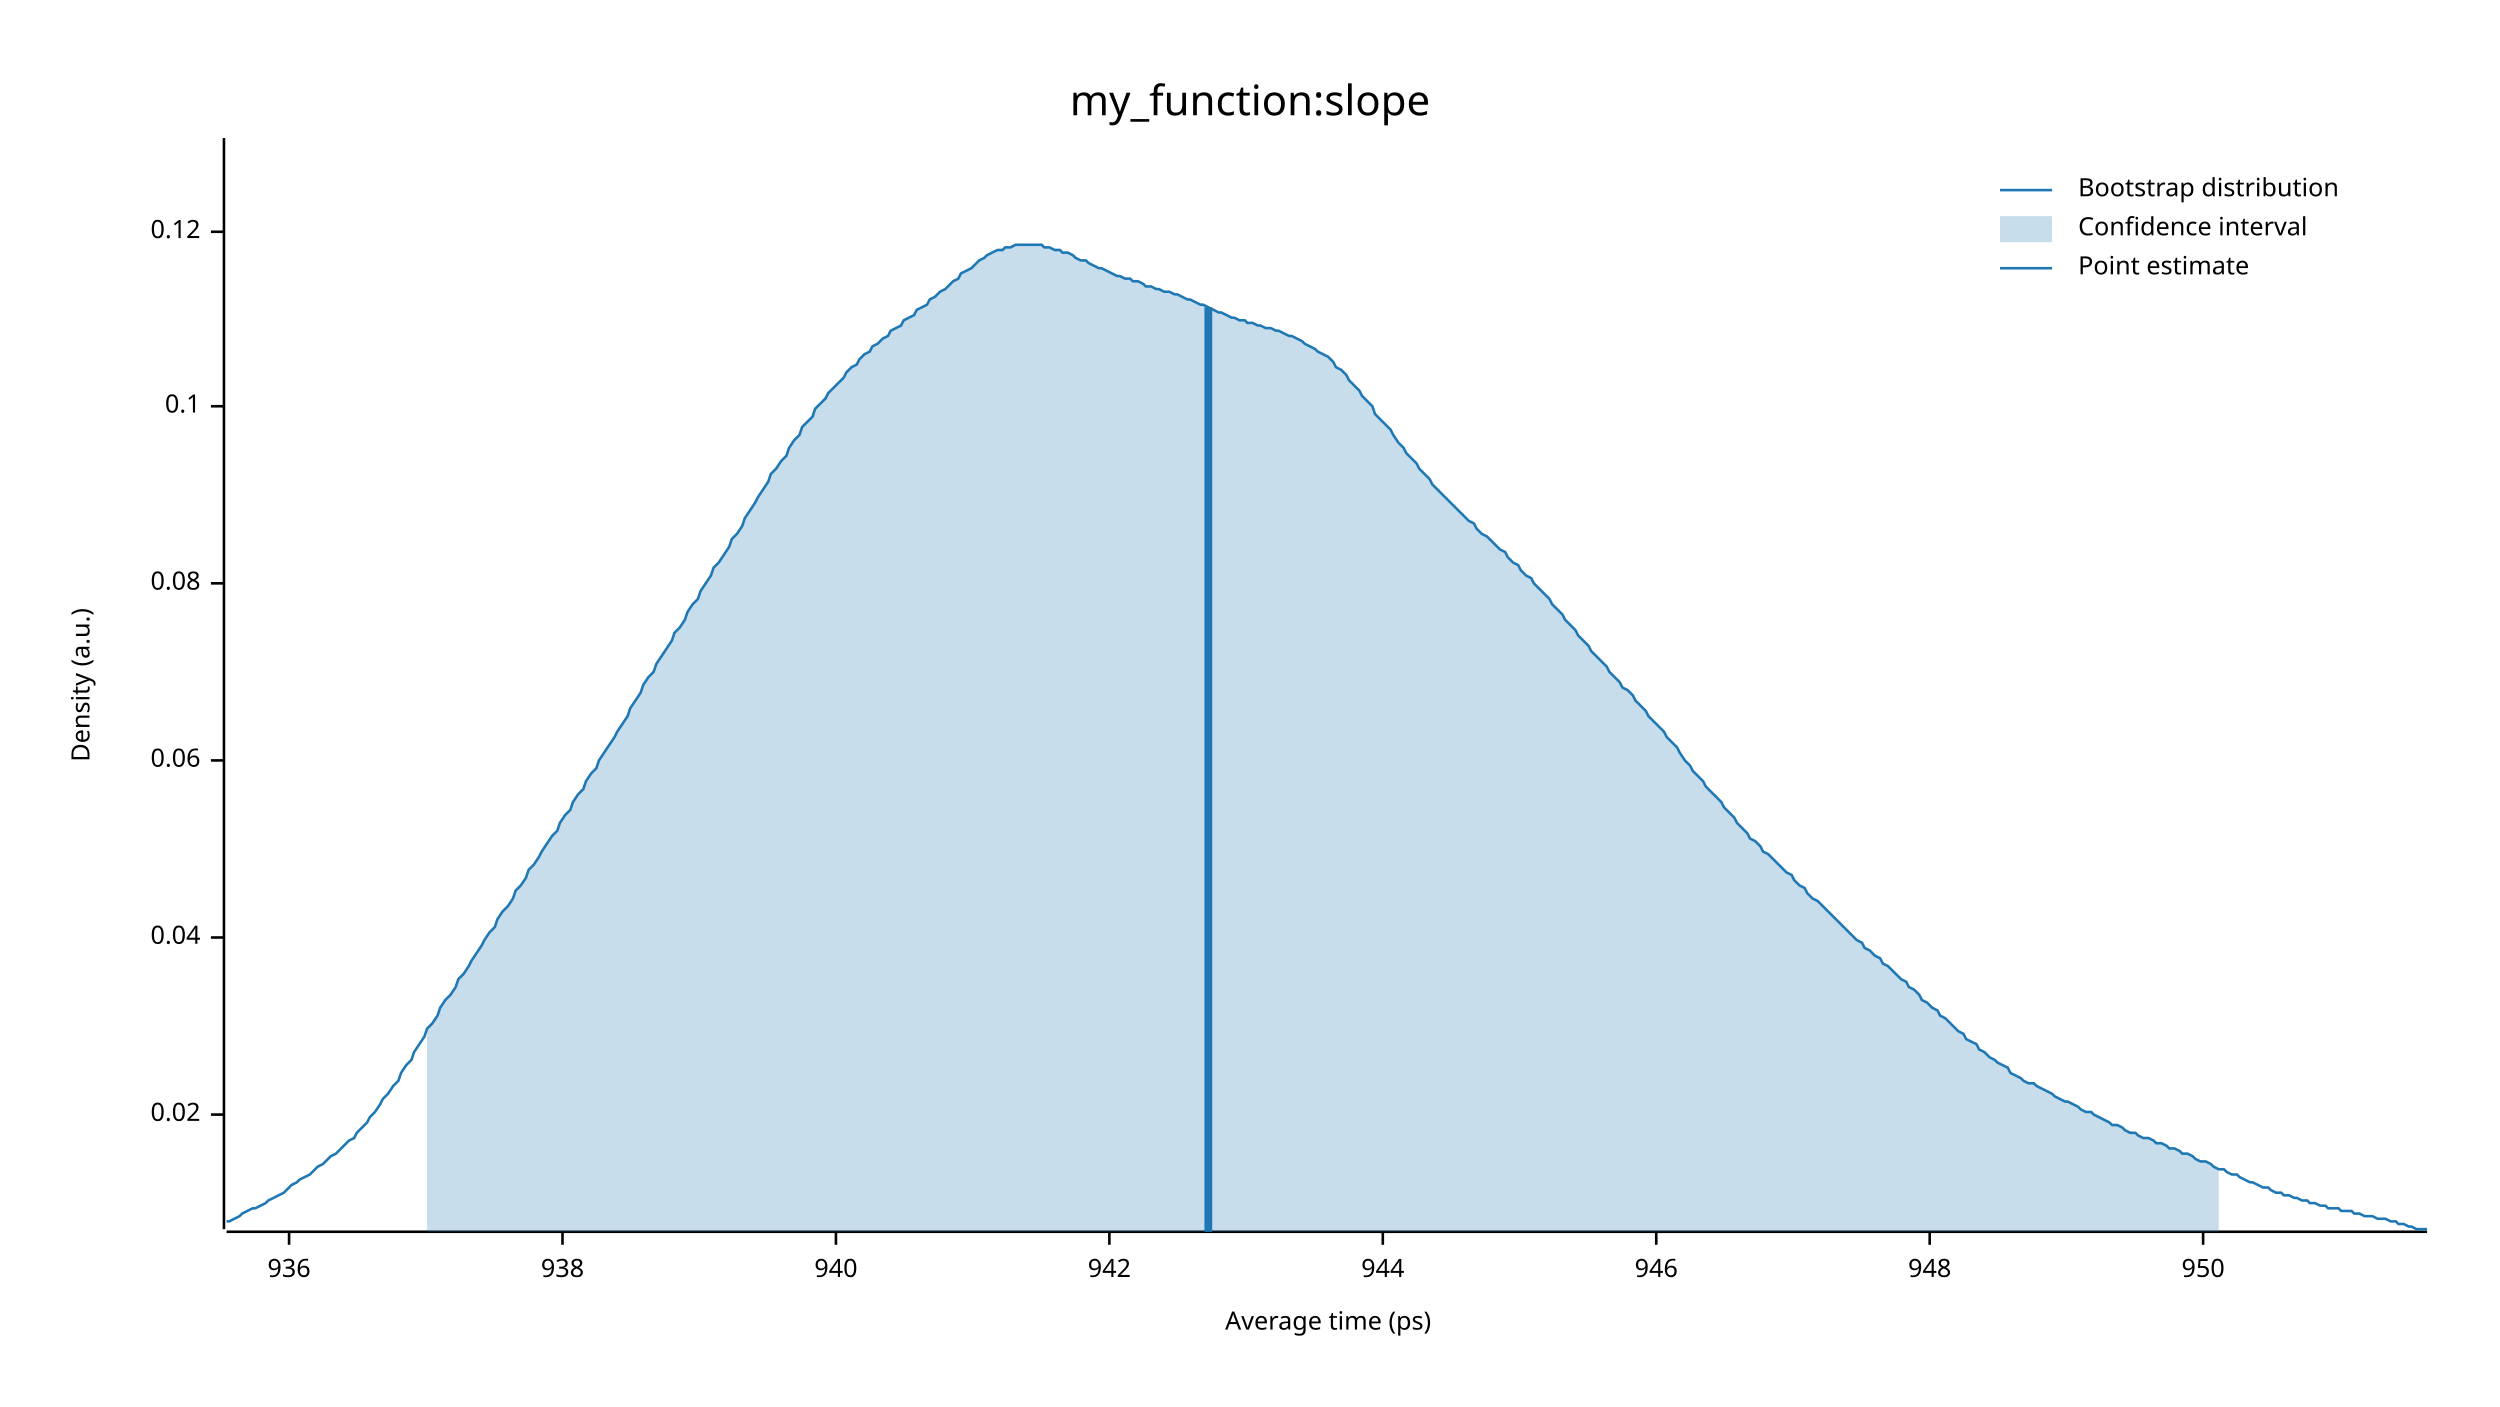
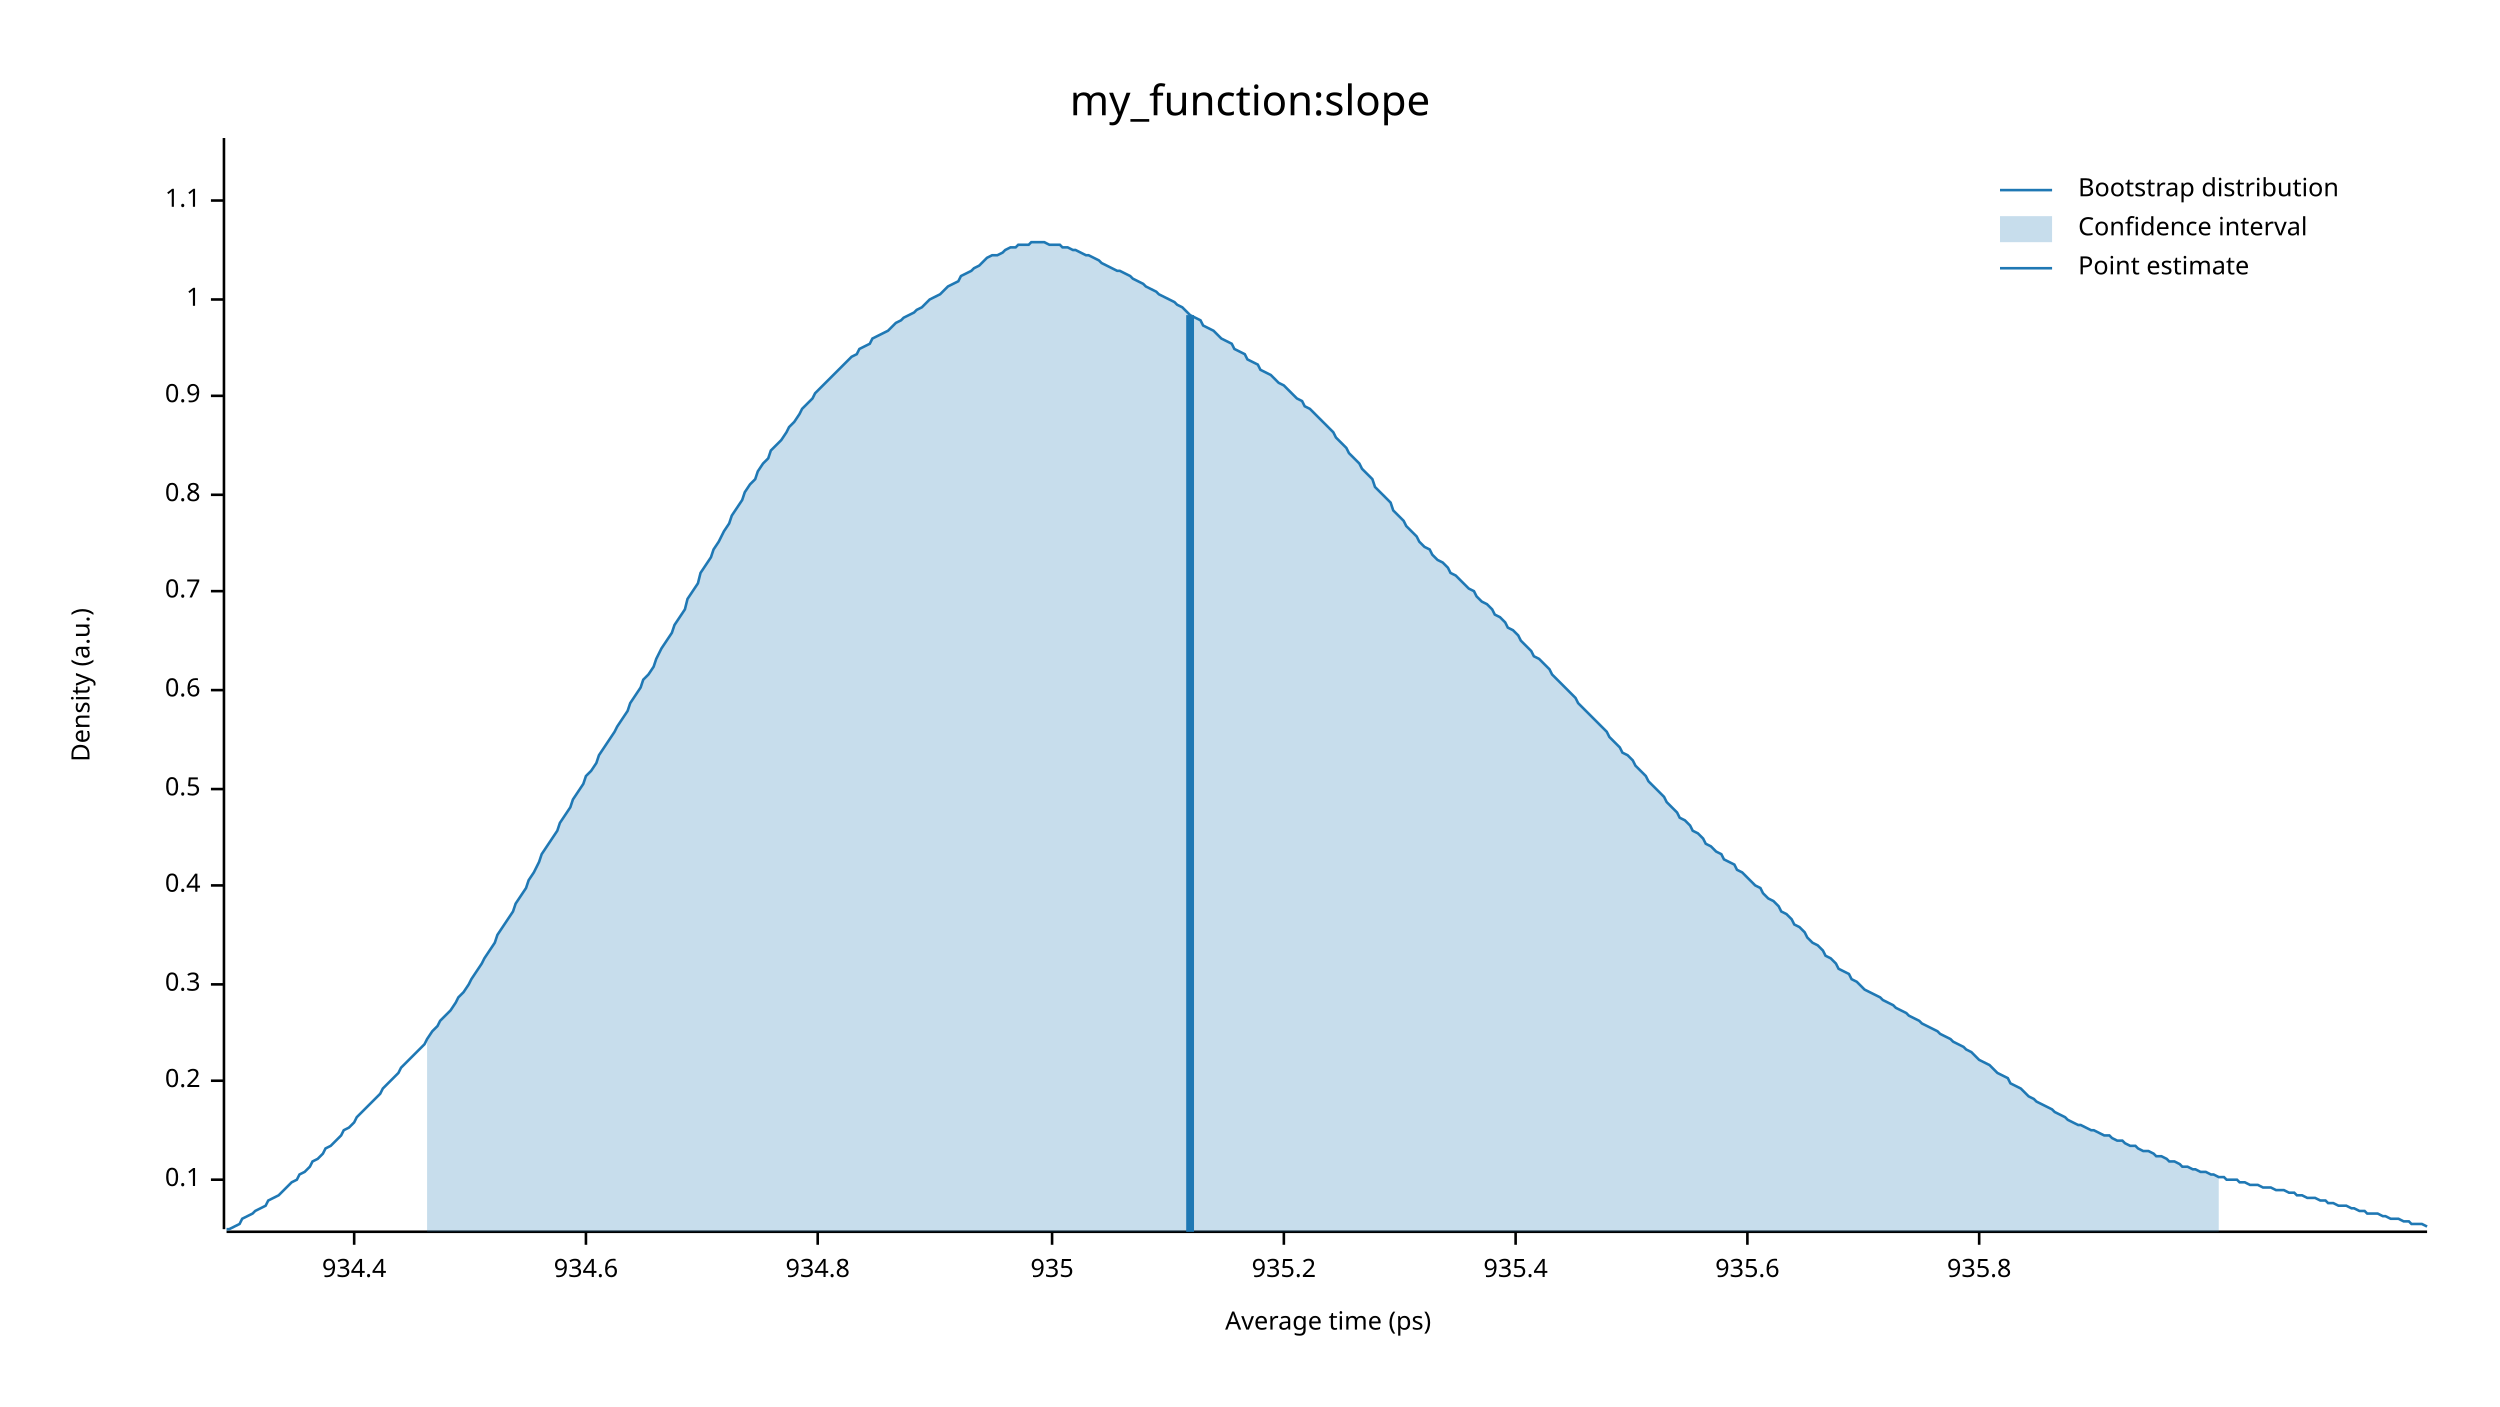
<svg xmlns="http://www.w3.org/2000/svg" width="960" height="540" viewBox="0 0 960 540">
  <text x="480" y="32" dy="0.76em" text-anchor="middle" font-family="sans-serif" font-size="16.129" opacity="1" fill="#000000">
my_function:slope
</text>
  <text x="27" y="263" dy="0.76em" text-anchor="middle" font-family="sans-serif" font-size="9.677" opacity="1" fill="#000000" transform="rotate(270, 27, 263)">
Density (a.u.)
</text>
  <text x="510" y="513" dy="-0.5ex" text-anchor="middle" font-family="sans-serif" font-size="9.677" opacity="1" fill="#000000">
Average time (ps)
</text>
  <polyline fill="none" opacity="1" stroke="#000000" stroke-width="1" points="86,53 86,472 " />
-   <text x="77" y="428" dy="0.5ex" text-anchor="end" font-family="sans-serif" font-size="9.677" opacity="1" fill="#000000">
- 0.02
- </text>
-   <polyline fill="none" opacity="1" stroke="#000000" stroke-width="1" points="81,428 86,428 " />
-   <text x="77" y="360" dy="0.5ex" text-anchor="end" font-family="sans-serif" font-size="9.677" opacity="1" fill="#000000">
- 0.04
- </text>
-   <polyline fill="none" opacity="1" stroke="#000000" stroke-width="1" points="81,360 86,360 " />
-   <text x="77" y="292" dy="0.5ex" text-anchor="end" font-family="sans-serif" font-size="9.677" opacity="1" fill="#000000">
- 0.06
- </text>
-   <polyline fill="none" opacity="1" stroke="#000000" stroke-width="1" points="81,292 86,292 " />
-   <text x="77" y="224" dy="0.5ex" text-anchor="end" font-family="sans-serif" font-size="9.677" opacity="1" fill="#000000">
- 0.08
- </text>
-   <polyline fill="none" opacity="1" stroke="#000000" stroke-width="1" points="81,224 86,224 " />
-   <text x="77" y="156" dy="0.5ex" text-anchor="end" font-family="sans-serif" font-size="9.677" opacity="1" fill="#000000">
+   <text x="77" y="453" dy="0.5ex" text-anchor="end" font-family="sans-serif" font-size="9.677" opacity="1" fill="#000000">
0.1
</text>
-   <polyline fill="none" opacity="1" stroke="#000000" stroke-width="1" points="81,156 86,156 " />
-   <text x="77" y="89" dy="0.5ex" text-anchor="end" font-family="sans-serif" font-size="9.677" opacity="1" fill="#000000">
- 0.12
+   <polyline fill="none" opacity="1" stroke="#000000" stroke-width="1" points="81,453 86,453 " />
+   <text x="77" y="415" dy="0.5ex" text-anchor="end" font-family="sans-serif" font-size="9.677" opacity="1" fill="#000000">
+ 0.2
</text>
-   <polyline fill="none" opacity="1" stroke="#000000" stroke-width="1" points="81,89 86,89 " />
+   <polyline fill="none" opacity="1" stroke="#000000" stroke-width="1" points="81,415 86,415 " />
+   <text x="77" y="378" dy="0.5ex" text-anchor="end" font-family="sans-serif" font-size="9.677" opacity="1" fill="#000000">
+ 0.3
+ </text>
+   <polyline fill="none" opacity="1" stroke="#000000" stroke-width="1" points="81,378 86,378 " />
+   <text x="77" y="340" dy="0.5ex" text-anchor="end" font-family="sans-serif" font-size="9.677" opacity="1" fill="#000000">
+ 0.4
+ </text>
+   <polyline fill="none" opacity="1" stroke="#000000" stroke-width="1" points="81,340 86,340 " />
+   <text x="77" y="303" dy="0.5ex" text-anchor="end" font-family="sans-serif" font-size="9.677" opacity="1" fill="#000000">
+ 0.5
+ </text>
+   <polyline fill="none" opacity="1" stroke="#000000" stroke-width="1" points="81,303 86,303 " />
+   <text x="77" y="265" dy="0.5ex" text-anchor="end" font-family="sans-serif" font-size="9.677" opacity="1" fill="#000000">
+ 0.6
+ </text>
+   <polyline fill="none" opacity="1" stroke="#000000" stroke-width="1" points="81,265 86,265 " />
+   <text x="77" y="227" dy="0.5ex" text-anchor="end" font-family="sans-serif" font-size="9.677" opacity="1" fill="#000000">
+ 0.7
+ </text>
+   <polyline fill="none" opacity="1" stroke="#000000" stroke-width="1" points="81,227 86,227 " />
+   <text x="77" y="190" dy="0.5ex" text-anchor="end" font-family="sans-serif" font-size="9.677" opacity="1" fill="#000000">
+ 0.8
+ </text>
+   <polyline fill="none" opacity="1" stroke="#000000" stroke-width="1" points="81,190 86,190 " />
+   <text x="77" y="152" dy="0.5ex" text-anchor="end" font-family="sans-serif" font-size="9.677" opacity="1" fill="#000000">
+ 0.9
+ </text>
+   <polyline fill="none" opacity="1" stroke="#000000" stroke-width="1" points="81,152 86,152 " />
+   <text x="77" y="115" dy="0.5ex" text-anchor="end" font-family="sans-serif" font-size="9.677" opacity="1" fill="#000000">
+ 1
+ </text>
+   <polyline fill="none" opacity="1" stroke="#000000" stroke-width="1" points="81,115 86,115 " />
+   <text x="77" y="77" dy="0.5ex" text-anchor="end" font-family="sans-serif" font-size="9.677" opacity="1" fill="#000000">
+ 1.1
+ </text>
+   <polyline fill="none" opacity="1" stroke="#000000" stroke-width="1" points="81,77 86,77 " />
  <polyline fill="none" opacity="1" stroke="#000000" stroke-width="1" points="87,473 932,473 " />
-   <text x="111" y="483" dy="0.76em" text-anchor="middle" font-family="sans-serif" font-size="9.677" opacity="1" fill="#000000">
- 936
+   <text x="136" y="483" dy="0.76em" text-anchor="middle" font-family="sans-serif" font-size="9.677" opacity="1" fill="#000000">
+ 934.4
</text>
-   <polyline fill="none" opacity="1" stroke="#000000" stroke-width="1" points="111,473 111,478 " />
-   <text x="216" y="483" dy="0.76em" text-anchor="middle" font-family="sans-serif" font-size="9.677" opacity="1" fill="#000000">
- 938
+   <polyline fill="none" opacity="1" stroke="#000000" stroke-width="1" points="136,473 136,478 " />
+   <text x="225" y="483" dy="0.76em" text-anchor="middle" font-family="sans-serif" font-size="9.677" opacity="1" fill="#000000">
+ 934.6
</text>
-   <polyline fill="none" opacity="1" stroke="#000000" stroke-width="1" points="216,473 216,478 " />
-   <text x="321" y="483" dy="0.76em" text-anchor="middle" font-family="sans-serif" font-size="9.677" opacity="1" fill="#000000">
- 940
+   <polyline fill="none" opacity="1" stroke="#000000" stroke-width="1" points="225,473 225,478 " />
+   <text x="314" y="483" dy="0.76em" text-anchor="middle" font-family="sans-serif" font-size="9.677" opacity="1" fill="#000000">
+ 934.8
</text>
-   <polyline fill="none" opacity="1" stroke="#000000" stroke-width="1" points="321,473 321,478 " />
-   <text x="426" y="483" dy="0.76em" text-anchor="middle" font-family="sans-serif" font-size="9.677" opacity="1" fill="#000000">
- 942
+   <polyline fill="none" opacity="1" stroke="#000000" stroke-width="1" points="314,473 314,478 " />
+   <text x="404" y="483" dy="0.76em" text-anchor="middle" font-family="sans-serif" font-size="9.677" opacity="1" fill="#000000">
+ 935
</text>
-   <polyline fill="none" opacity="1" stroke="#000000" stroke-width="1" points="426,473 426,478 " />
-   <text x="531" y="483" dy="0.76em" text-anchor="middle" font-family="sans-serif" font-size="9.677" opacity="1" fill="#000000">
- 944
+   <polyline fill="none" opacity="1" stroke="#000000" stroke-width="1" points="404,473 404,478 " />
+   <text x="493" y="483" dy="0.76em" text-anchor="middle" font-family="sans-serif" font-size="9.677" opacity="1" fill="#000000">
+ 935.2
</text>
-   <polyline fill="none" opacity="1" stroke="#000000" stroke-width="1" points="531,473 531,478 " />
-   <text x="636" y="483" dy="0.76em" text-anchor="middle" font-family="sans-serif" font-size="9.677" opacity="1" fill="#000000">
- 946
+   <polyline fill="none" opacity="1" stroke="#000000" stroke-width="1" points="493,473 493,478 " />
+   <text x="582" y="483" dy="0.76em" text-anchor="middle" font-family="sans-serif" font-size="9.677" opacity="1" fill="#000000">
+ 935.4
</text>
-   <polyline fill="none" opacity="1" stroke="#000000" stroke-width="1" points="636,473 636,478 " />
-   <text x="741" y="483" dy="0.76em" text-anchor="middle" font-family="sans-serif" font-size="9.677" opacity="1" fill="#000000">
- 948
+   <polyline fill="none" opacity="1" stroke="#000000" stroke-width="1" points="582,473 582,478 " />
+   <text x="671" y="483" dy="0.76em" text-anchor="middle" font-family="sans-serif" font-size="9.677" opacity="1" fill="#000000">
+ 935.6
</text>
-   <polyline fill="none" opacity="1" stroke="#000000" stroke-width="1" points="741,473 741,478 " />
-   <text x="846" y="483" dy="0.76em" text-anchor="middle" font-family="sans-serif" font-size="9.677" opacity="1" fill="#000000">
- 950
+   <polyline fill="none" opacity="1" stroke="#000000" stroke-width="1" points="671,473 671,478 " />
+   <text x="760" y="483" dy="0.76em" text-anchor="middle" font-family="sans-serif" font-size="9.677" opacity="1" fill="#000000">
+ 935.8
</text>
-   <polyline fill="none" opacity="1" stroke="#000000" stroke-width="1" points="846,473 846,478 " />
-   <polyline fill="none" opacity="1" stroke="#1F78B4" stroke-width="1" points="87,469 88,469 90,468 92,467 93,466 95,465 97,464 98,464 100,463 102,462 103,461 105,460 107,459 109,458 110,457 112,455 114,454 115,453 117,452 119,451 120,450 122,448 124,447 125,446 127,444 129,443 131,441 132,440 134,438 136,437 137,435 139,433 141,431 142,429 144,427 146,424 147,422 149,420 151,417 153,415 154,412 156,409 158,407 159,404 161,401 163,398 164,395 166,393 168,390 169,387 171,384 173,382 175,379 176,376 178,374 180,371 181,369 183,366 185,363 186,361 188,358 190,356 191,353 193,350 195,348 197,345 198,342 200,340 202,337 203,334 205,332 207,329 208,327 210,324 212,321 214,319 215,316 217,313 219,311 220,308 222,305 224,303 225,300 227,297 229,295 230,292 232,289 234,286 236,283 237,281 239,278 241,275 242,272 244,269 246,266 247,263 249,260 251,258 252,255 254,252 256,249 258,246 259,243 261,241 263,238 264,235 266,232 268,230 269,227 271,224 273,221 274,218 276,216 278,213 280,210 281,207 283,205 285,202 286,199 288,196 290,193 291,191 293,188 295,185 296,182 298,180 300,177 302,175 303,172 305,169 307,167 308,164 310,162 312,160 313,157 315,155 317,153 318,151 320,149 322,147 324,145 325,143 327,141 329,140 330,138 332,136 334,135 335,133 337,132 339,130 341,129 342,127 344,126 346,125 347,123 349,122 351,121 352,119 354,118 356,117 357,115 359,114 361,112 363,111 364,110 366,108 368,107 369,105 371,104 373,103 374,102 376,100 378,99 379,98 381,97 383,96 385,96 386,95 388,95 390,94 391,94 393,94 395,94 396,94 398,94 400,94 401,95 403,95 405,96 407,96 408,97 410,97 412,98 413,99 415,100 417,100 418,101 420,102 422,103 423,103 425,104 427,105 429,106 430,106 432,107 434,107 435,108 437,108 439,109 440,110 442,110 444,111 445,111 447,112 449,112 451,113 452,113 454,114 456,115 457,115 459,116 461,117 462,117 464,118 466,119 468,120 469,120 471,121 473,122 474,122 476,123 478,123 479,124 481,124 483,125 484,125 486,126 488,126 490,127 491,127 493,128 495,129 496,129 498,130 500,131 501,132 503,133 505,134 506,135 508,136 510,137 512,139 513,141 515,142 517,144 518,146 520,148 522,150 523,152 525,154 527,156 528,159 530,161 532,163 534,165 535,167 537,170 539,172 540,174 542,176 544,178 545,180 547,182 549,184 550,186 552,188 554,190 556,192 557,193 559,195 561,197 562,198 564,200 566,201 567,203 569,205 571,206 573,208 574,209 576,211 578,212 579,214 581,216 583,217 584,219 586,221 588,222 589,224 591,226 593,228 595,230 596,232 598,234 600,236 601,238 603,240 605,242 606,244 608,246 610,248 611,250 613,252 615,254 617,256 618,258 620,260 622,262 623,264 625,265 627,267 628,269 630,271 632,273 633,275 635,277 637,279 639,281 640,283 642,285 644,287 645,289 647,292 649,294 650,296 652,298 654,300 655,302 657,304 659,306 661,308 662,310 664,312 666,314 667,316 669,318 671,320 672,322 674,323 676,325 677,327 679,328 681,330 683,332 684,333 686,335 688,336 689,338 691,340 693,341 694,343 696,345 698,346 700,348 701,349 703,351 705,353 706,354 708,356 710,358 711,359 713,361 715,362 716,364 718,365 720,367 722,368 723,370 725,371 727,373 728,374 730,376 732,377 733,379 735,380 737,382 738,384 740,385 742,387 744,388 745,390 747,391 749,393 750,394 752,396 754,397 755,399 757,400 759,401 760,403 762,404 764,406 766,407 767,408 769,409 771,410 772,412 774,413 776,414 777,415 779,416 781,416 782,417 784,418 786,419 788,420 789,421 791,422 793,423 794,423 796,424 798,425 799,426 801,427 803,427 804,428 806,429 808,430 810,431 811,432 813,432 815,433 816,434 818,435 820,435 821,436 823,437 825,437 827,438 828,439 830,439 832,440 833,441 835,441 837,442 838,443 840,443 842,444 843,445 845,446 847,446 849,447 850,448 852,449 854,449 855,450 857,451 859,451 860,452 862,453 864,454 865,454 867,455 869,456 871,456 872,457 874,458 876,458 877,459 879,459 881,460 882,460 884,461 886,461 887,462 889,462 891,463 893,463 894,464 896,464 898,464 899,465 901,465 903,465 904,466 906,466 908,467 909,467 911,467 913,468 915,468 916,468 918,469 920,469 921,470 923,470 925,471 926,471 928,472 930,472 932,472 " />
-   <polygon opacity="0.25" fill="#1F78B4" points="164,395 166,393 168,390 169,387 171,384 173,382 175,379 176,376 178,374 180,371 181,369 183,366 185,363 186,361 188,358 190,356 191,353 193,350 195,348 197,345 198,342 200,340 202,337 203,334 205,332 207,329 208,327 210,324 212,321 214,319 215,316 217,313 219,311 220,308 222,305 224,303 225,300 227,297 229,295 230,292 232,289 234,286 236,283 237,281 239,278 241,275 242,272 244,269 246,266 247,263 249,260 251,258 252,255 254,252 256,249 258,246 259,243 261,241 263,238 264,235 266,232 268,230 269,227 271,224 273,221 274,218 276,216 278,213 280,210 281,207 283,205 285,202 286,199 288,196 290,193 291,191 293,188 295,185 296,182 298,180 300,177 302,175 303,172 305,169 307,167 308,164 310,162 312,160 313,157 315,155 317,153 318,151 320,149 322,147 324,145 325,143 327,141 329,140 330,138 332,136 334,135 335,133 337,132 339,130 341,129 342,127 344,126 346,125 347,123 349,122 351,121 352,119 354,118 356,117 357,115 359,114 361,112 363,111 364,110 366,108 368,107 369,105 371,104 373,103 374,102 376,100 378,99 379,98 381,97 383,96 385,96 386,95 388,95 390,94 391,94 393,94 395,94 396,94 398,94 400,94 401,95 403,95 405,96 407,96 408,97 410,97 412,98 413,99 415,100 417,100 418,101 420,102 422,103 423,103 425,104 427,105 429,106 430,106 432,107 434,107 435,108 437,108 439,109 440,110 442,110 444,111 445,111 447,112 449,112 451,113 452,113 454,114 456,115 457,115 459,116 461,117 462,117 464,118 466,119 468,120 469,120 471,121 473,122 474,122 476,123 478,123 479,124 481,124 483,125 484,125 486,126 488,126 490,127 491,127 493,128 495,129 496,129 498,130 500,131 501,132 503,133 505,134 506,135 508,136 510,137 512,139 513,141 515,142 517,144 518,146 520,148 522,150 523,152 525,154 527,156 528,159 530,161 532,163 534,165 535,167 537,170 539,172 540,174 542,176 544,178 545,180 547,182 549,184 550,186 552,188 554,190 556,192 557,193 559,195 561,197 562,198 564,200 566,201 567,203 569,205 571,206 573,208 574,209 576,211 578,212 579,214 581,216 583,217 584,219 586,221 588,222 589,224 591,226 593,228 595,230 596,232 598,234 600,236 601,238 603,240 605,242 606,244 608,246 610,248 611,250 613,252 615,254 617,256 618,258 620,260 622,262 623,264 625,265 627,267 628,269 630,271 632,273 633,275 635,277 637,279 639,281 640,283 642,285 644,287 645,289 647,292 649,294 650,296 652,298 654,300 655,302 657,304 659,306 661,308 662,310 664,312 666,314 667,316 669,318 671,320 672,322 674,323 676,325 677,327 679,328 681,330 683,332 684,333 686,335 688,336 689,338 691,340 693,341 694,343 696,345 698,346 700,348 701,349 703,351 705,353 706,354 708,356 710,358 711,359 713,361 715,362 716,364 718,365 720,367 722,368 723,370 725,371 727,373 728,374 730,376 732,377 733,379 735,380 737,382 738,384 740,385 742,387 744,388 745,390 747,391 749,393 750,394 752,396 754,397 755,399 757,400 759,401 760,403 762,404 764,406 766,407 767,408 769,409 771,410 772,412 774,413 776,414 777,415 779,416 781,416 782,417 784,418 786,419 788,420 789,421 791,422 793,423 794,423 796,424 798,425 799,426 801,427 803,427 804,428 806,429 808,430 810,431 811,432 813,432 815,433 816,434 818,435 820,435 821,436 823,437 825,437 827,438 828,439 830,439 832,440 833,441 835,441 837,442 838,443 840,443 842,444 843,445 845,446 847,446 849,447 850,448 852,449 852,473 164,473 " />
-   <polyline fill="none" opacity="1" stroke="#1F78B4" stroke-width="3" points="464,473 464,118 " />
+   <polyline fill="none" opacity="1" stroke="#000000" stroke-width="1" points="760,473 760,478 " />
+   <polyline fill="none" opacity="1" stroke="#1F78B4" stroke-width="1" points="87,472 88,472 90,471 92,470 93,468 95,467 97,466 98,465 100,464 102,463 103,461 105,460 107,459 109,457 110,456 112,454 114,453 115,451 117,450 119,448 120,446 122,445 124,443 125,441 127,440 129,438 131,436 132,434 134,433 136,431 137,429 139,427 141,425 142,424 144,422 146,420 147,418 149,416 151,414 153,412 154,410 156,408 158,406 159,405 161,403 163,401 164,399 166,396 168,394 169,392 171,390 173,388 175,385 176,383 178,381 180,378 181,376 183,373 185,370 186,368 188,365 190,362 191,359 193,356 195,353 197,350 198,347 200,344 202,341 203,338 205,335 207,331 208,328 210,325 212,322 214,319 215,316 217,313 219,310 220,307 222,304 224,301 225,298 227,296 229,293 230,290 232,287 234,284 236,281 237,279 239,276 241,273 242,270 244,267 246,264 247,261 249,259 251,256 252,253 254,249 256,246 258,243 259,240 261,237 263,234 264,230 266,227 268,224 269,220 271,217 273,214 274,211 276,208 278,204 280,201 281,198 283,195 285,192 286,189 288,186 290,184 291,181 293,178 295,176 296,173 298,171 300,169 302,166 303,164 305,162 307,159 308,157 310,155 312,153 313,151 315,149 317,147 318,146 320,144 322,142 324,140 325,139 327,137 329,136 330,134 332,133 334,132 335,130 337,129 339,128 341,127 342,126 344,124 346,123 347,122 349,121 351,120 352,119 354,118 356,116 357,115 359,114 361,113 363,111 364,110 366,109 368,108 369,106 371,105 373,104 374,103 376,102 378,100 379,99 381,98 383,98 385,97 386,96 388,95 390,95 391,94 393,94 395,94 396,93 398,93 400,93 401,93 403,94 405,94 407,94 408,95 410,95 412,96 413,96 415,97 417,98 418,98 420,99 422,100 423,101 425,102 427,103 429,104 430,104 432,105 434,106 435,107 437,108 439,109 440,110 442,111 444,112 445,113 447,114 449,115 451,116 452,117 454,118 456,120 457,121 459,122 461,123 462,125 464,126 466,127 468,129 469,130 471,131 473,132 474,134 476,135 478,136 479,138 481,139 483,140 484,142 486,143 488,144 490,146 491,147 493,148 495,150 496,151 498,153 500,154 501,156 503,157 505,159 506,160 508,162 510,164 512,166 513,168 515,170 517,172 518,174 520,176 522,178 523,180 525,182 527,184 528,187 530,189 532,191 534,193 535,196 537,198 539,200 540,202 542,204 544,206 545,208 547,210 549,211 550,213 552,215 554,216 556,218 557,220 559,221 561,223 562,224 564,226 566,227 567,229 569,231 571,232 573,234 574,236 576,237 578,239 579,241 581,242 583,244 584,246 586,248 588,250 589,252 591,253 593,255 595,257 596,259 598,261 600,263 601,264 603,266 605,268 606,270 608,272 610,274 611,275 613,277 615,279 617,281 618,283 620,285 622,287 623,289 625,290 627,292 628,294 630,296 632,298 633,300 635,302 637,304 639,306 640,308 642,310 644,312 645,314 647,315 649,317 650,319 652,320 654,322 655,324 657,325 659,327 661,328 662,330 664,331 666,332 667,334 669,335 671,337 672,338 674,340 676,341 677,343 679,345 681,346 683,348 684,350 686,351 688,353 689,355 691,356 693,358 694,360 696,362 698,363 700,365 701,367 703,368 705,370 706,372 708,373 710,374 711,376 713,377 715,379 716,380 718,381 720,382 722,383 723,384 725,385 727,386 728,387 730,388 732,389 733,390 735,391 737,392 738,393 740,394 742,395 744,396 745,397 747,398 749,399 750,400 752,401 754,402 755,403 757,404 759,406 760,407 762,408 764,409 766,411 767,412 769,413 771,414 772,416 774,417 776,418 777,419 779,421 781,422 782,423 784,424 786,425 788,426 789,427 791,428 793,429 794,430 796,431 798,432 799,432 801,433 803,434 804,434 806,435 808,436 810,436 811,437 813,438 815,438 816,439 818,440 820,440 821,441 823,442 825,442 827,443 828,444 830,444 832,445 833,446 835,446 837,447 838,448 840,448 842,449 843,449 845,450 847,450 849,451 850,451 852,452 854,452 855,453 857,453 859,453 860,454 862,454 864,455 865,455 867,455 869,456 871,456 872,456 874,457 876,457 877,457 879,458 881,458 882,459 884,459 886,460 887,460 889,460 891,461 893,461 894,462 896,462 898,463 899,463 901,463 903,464 904,464 906,465 908,465 909,466 911,466 913,466 915,467 916,467 918,468 920,468 921,468 923,469 925,469 926,470 928,470 930,470 932,471 " />
+   <polygon opacity="0.25" fill="#1F78B4" points="164,399 166,396 168,394 169,392 171,390 173,388 175,385 176,383 178,381 180,378 181,376 183,373 185,370 186,368 188,365 190,362 191,359 193,356 195,353 197,350 198,347 200,344 202,341 203,338 205,335 207,331 208,328 210,325 212,322 214,319 215,316 217,313 219,310 220,307 222,304 224,301 225,298 227,296 229,293 230,290 232,287 234,284 236,281 237,279 239,276 241,273 242,270 244,267 246,264 247,261 249,259 251,256 252,253 254,249 256,246 258,243 259,240 261,237 263,234 264,230 266,227 268,224 269,220 271,217 273,214 274,211 276,208 278,204 280,201 281,198 283,195 285,192 286,189 288,186 290,184 291,181 293,178 295,176 296,173 298,171 300,169 302,166 303,164 305,162 307,159 308,157 310,155 312,153 313,151 315,149 317,147 318,146 320,144 322,142 324,140 325,139 327,137 329,136 330,134 332,133 334,132 335,130 337,129 339,128 341,127 342,126 344,124 346,123 347,122 349,121 351,120 352,119 354,118 356,116 357,115 359,114 361,113 363,111 364,110 366,109 368,108 369,106 371,105 373,104 374,103 376,102 378,100 379,99 381,98 383,98 385,97 386,96 388,95 390,95 391,94 393,94 395,94 396,93 398,93 400,93 401,93 403,94 405,94 407,94 408,95 410,95 412,96 413,96 415,97 417,98 418,98 420,99 422,100 423,101 425,102 427,103 429,104 430,104 432,105 434,106 435,107 437,108 439,109 440,110 442,111 444,112 445,113 447,114 449,115 451,116 452,117 454,118 456,120 457,121 459,122 461,123 462,125 464,126 466,127 468,129 469,130 471,131 473,132 474,134 476,135 478,136 479,138 481,139 483,140 484,142 486,143 488,144 490,146 491,147 493,148 495,150 496,151 498,153 500,154 501,156 503,157 505,159 506,160 508,162 510,164 512,166 513,168 515,170 517,172 518,174 520,176 522,178 523,180 525,182 527,184 528,187 530,189 532,191 534,193 535,196 537,198 539,200 540,202 542,204 544,206 545,208 547,210 549,211 550,213 552,215 554,216 556,218 557,220 559,221 561,223 562,224 564,226 566,227 567,229 569,231 571,232 573,234 574,236 576,237 578,239 579,241 581,242 583,244 584,246 586,248 588,250 589,252 591,253 593,255 595,257 596,259 598,261 600,263 601,264 603,266 605,268 606,270 608,272 610,274 611,275 613,277 615,279 617,281 618,283 620,285 622,287 623,289 625,290 627,292 628,294 630,296 632,298 633,300 635,302 637,304 639,306 640,308 642,310 644,312 645,314 647,315 649,317 650,319 652,320 654,322 655,324 657,325 659,327 661,328 662,330 664,331 666,332 667,334 669,335 671,337 672,338 674,340 676,341 677,343 679,345 681,346 683,348 684,350 686,351 688,353 689,355 691,356 693,358 694,360 696,362 698,363 700,365 701,367 703,368 705,370 706,372 708,373 710,374 711,376 713,377 715,379 716,380 718,381 720,382 722,383 723,384 725,385 727,386 728,387 730,388 732,389 733,390 735,391 737,392 738,393 740,394 742,395 744,396 745,397 747,398 749,399 750,400 752,401 754,402 755,403 757,404 759,406 760,407 762,408 764,409 766,411 767,412 769,413 771,414 772,416 774,417 776,418 777,419 779,421 781,422 782,423 784,424 786,425 788,426 789,427 791,428 793,429 794,430 796,431 798,432 799,432 801,433 803,434 804,434 806,435 808,436 810,436 811,437 813,438 815,438 816,439 818,440 820,440 821,441 823,442 825,442 827,443 828,444 830,444 832,445 833,446 835,446 837,447 838,448 840,448 842,449 843,449 845,450 847,450 849,451 850,451 852,452 852,473 164,473 " />
+   <polyline fill="none" opacity="1" stroke="#1F78B4" stroke-width="3" points="457,473 457,121 " />
  <text x="798" y="68" dy="0.76em" text-anchor="start" font-family="sans-serif" font-size="9.677" opacity="1" fill="#000000">
Bootstrap distribution
</text>
  <text x="798" y="83" dy="0.76em" text-anchor="start" font-family="sans-serif" font-size="9.677" opacity="1" fill="#000000">
Confidence interval
</text>
  <text x="798" y="98" dy="0.76em" text-anchor="start" font-family="sans-serif" font-size="9.677" opacity="1" fill="#000000">
Point estimate
</text>
  <polyline fill="none" opacity="1" stroke="#1F78B4" stroke-width="1" points="768,73 788,73 " />
  <rect x="768" y="83" width="20" height="10" opacity="0.25" fill="#1F78B4" stroke="none" />
  <polyline fill="none" opacity="1" stroke="#1F78B4" stroke-width="1" points="768,103 788,103 " />
</svg>
